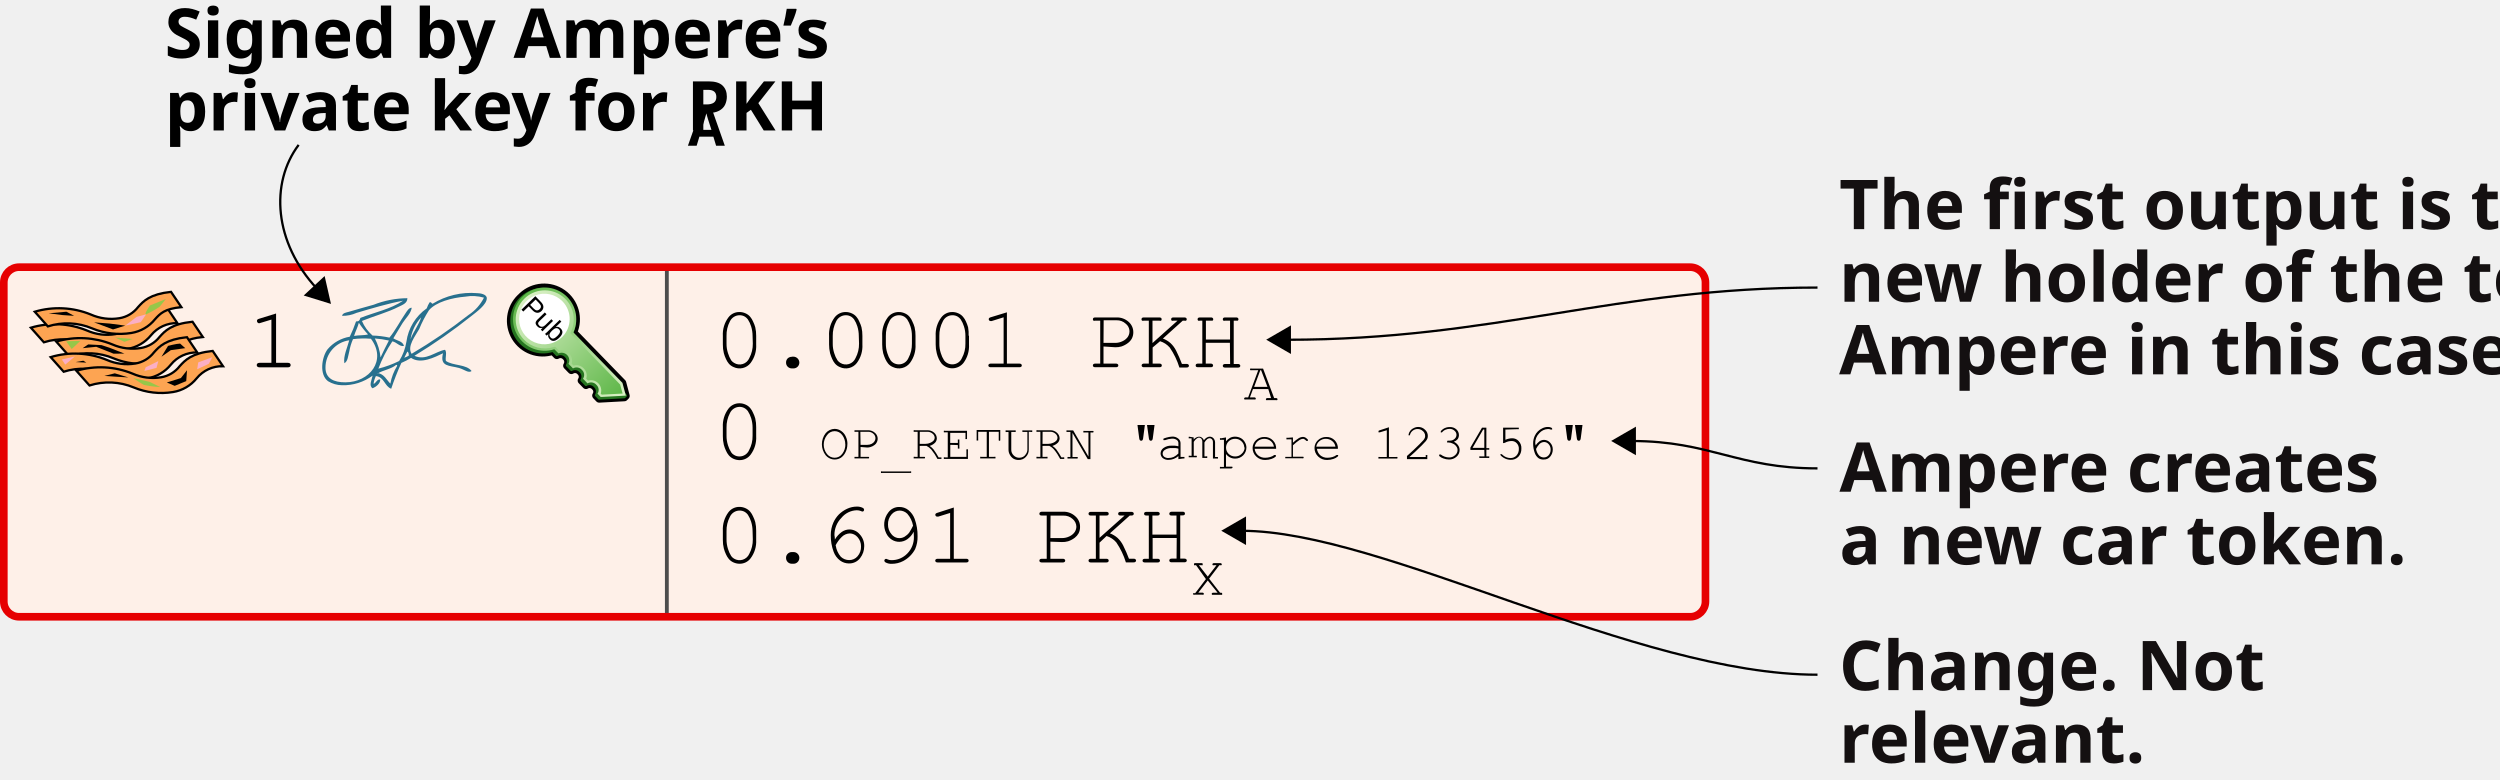
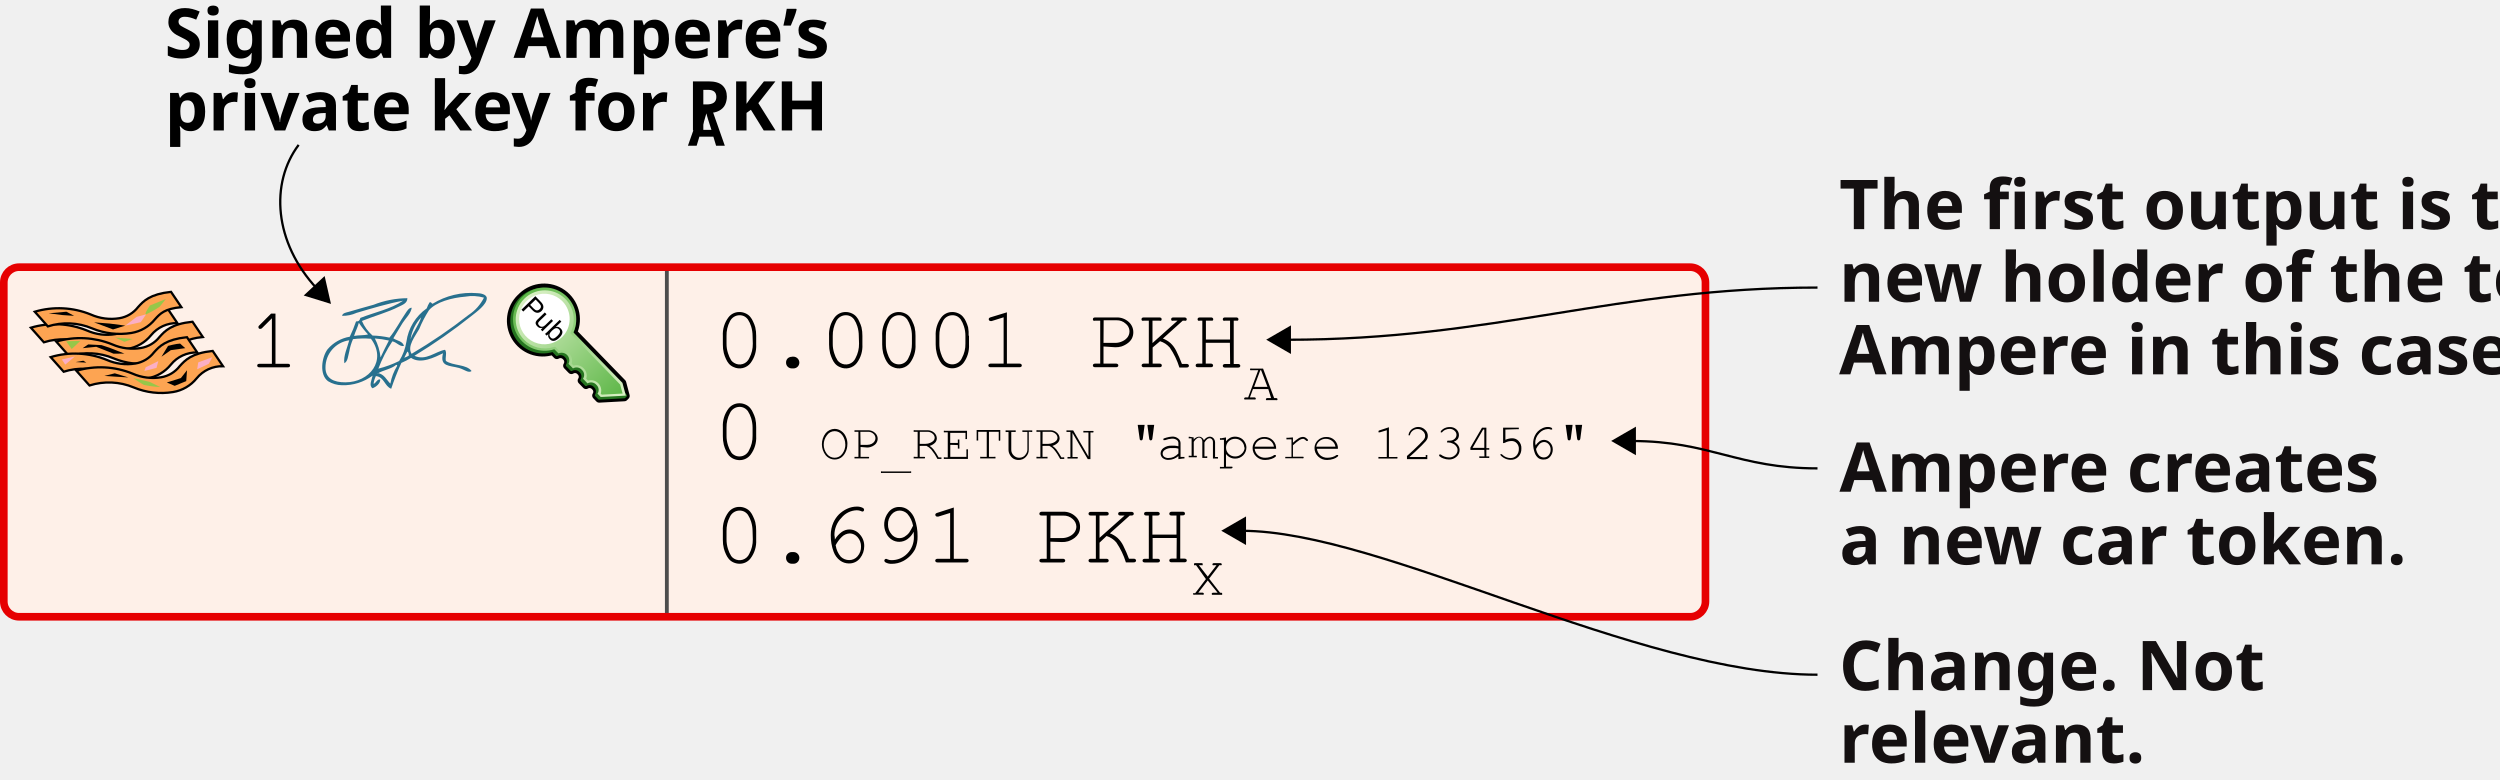
<svg xmlns="http://www.w3.org/2000/svg" width="327.14" height="101.94" viewBox="0 0 327.14 101.94">
  <defs>
    <style>
      .cls-1 {
        fill: #fef0e8;
      }

      .cls-2 {
        font-size: 11.5px;
      }

      .cls-19, .cls-2 {
-         font-family: Nimbus Mono PS;
+         font-family: FreeMono;font-phase: bold;
      }

      .cls-3 {
        fill: #fda452;
      }

      .cls-15, .cls-3, .cls-7 {
        stroke: #000;
      }

      .cls-15, .cls-3, .cls-8 {
        stroke-width: 0.3px;
      }

      .cls-4 {
        fill: #fbafc5;
      }

      .cls-4, .cls-5, .cls-6 {
        fill-rule: evenodd;
      }

      .cls-5 {
        fill: #96c749;
      }

      .cls-6 {
        fill: #28708e;
      }

      .cls-13, .cls-14, .cls-15, .cls-7 {
        fill: none;
      }

      .cls-14, .cls-7, .cls-8 {
        stroke-linejoin: round;
      }

      .cls-8 {
        fill: #267520;
        stroke: #267520;
      }

      .cls-9 {
        fill: url(#linear-gradient);
      }

      .cls-10 {
        fill: url(#linear-gradient-2);
      }

      .cls-11 {
        fill: #fff;
      }

      .cls-12 {
        font-size: 3.67px;
        font-family: ArialMT, Arial;
      }

      .cls-13 {
        stroke: #4d4d4d;
        stroke-width: 0.5px;
      }

      .cls-14 {
        stroke: #e60001;
      }

      .cls-15 {
        stroke-miterlimit: 10;
      }

      .cls-16, .cls-18 {
        font-size: 9px;
        font-family: Humanist521BT-BoldCondensed, Humanst521 Cn BT;
        font-weight: 700;
      }

      .cls-17, .cls-19 {
        font-size: 7px;
      }

      .cls-18 {
        fill: #141011;
      }
    </style>
    <linearGradient id="linear-gradient" x1="-82.6" y1="324.43" x2="-63.8" y2="324.43" gradientTransform="translate(499.31 -6.95) rotate(45.85)" gradientUnits="userSpaceOnUse">
      <stop offset="0" stop-color="#5fb749" />
      <stop offset="1" stop-color="#dbf1c6" />
    </linearGradient>
    <linearGradient id="linear-gradient-2" x1="-82.27" y1="324.43" x2="-64.32" y2="324.43" gradientTransform="translate(499.31 -6.95) rotate(45.85)" gradientUnits="userSpaceOnUse">
      <stop offset="0" stop-color="#dbf1c6" />
      <stop offset="1" stop-color="#5fb749" />
    </linearGradient>
  </defs>
  <g id="Layer_2" data-name="Layer 2">
    <rect class="cls-1" x="0.5" y="34.96" width="222.67" height="45.75" rx="2" />
    <text class="cls-2" transform="translate(32.36 48.07)">1</text>
    <g>
      <path class="cls-3" d="M146.41,165.83l-1.7-1.91a11.09,11.09,0,0,1,7.34.37,6.47,6.47,0,0,0,3.73.47,3.86,3.86,0,0,0,2.43-1.44c.73-.8,1.55-1.71,4.32-2l1.35,2a4.32,4.32,0,0,0-3.44,1.58,5.08,5.08,0,0,1-3.09,1.8,9.47,9.47,0,0,1-5.15-.6A8.41,8.41,0,0,0,146.41,165.83Z" transform="translate(-140.67 -121.04)" />
      <path class="cls-3" d="M149.73,167.65l-1.7-1.91a11.09,11.09,0,0,1,7.34.37,6.6,6.6,0,0,0,3.74.47,3.94,3.94,0,0,0,2.43-1.44c.72-.8,1.54-1.71,4.32-2l1.35,2c-2.2.22-2.78.85-3.45,1.59a5,5,0,0,1-3.08,1.8,9.46,9.46,0,0,1-5.15-.6A8.44,8.44,0,0,0,149.73,167.65Z" transform="translate(-140.67 -121.04)" />
      <path class="cls-3" d="M149,169.68l-1.7-1.91a11,11,0,0,1,7.35.37,6.64,6.64,0,0,0,3.73.47,3.87,3.87,0,0,0,2.43-1.45c.72-.8,1.55-1.7,4.32-2l1.35,2a4.31,4.31,0,0,0-3.45,1.59,5,5,0,0,1-3.08,1.8,9.55,9.55,0,0,1-5.15-.6A8.38,8.38,0,0,0,149,169.68Z" transform="translate(-140.67 -121.04)" />
      <path class="cls-3" d="M152.38,171.48l-1.71-1.92a11.08,11.08,0,0,1,7.34.37,6.6,6.6,0,0,0,3.74.48,3.87,3.87,0,0,0,2.43-1.45c.73-.8,1.55-1.7,4.32-2l1.35,2a4.31,4.31,0,0,0-3.45,1.59,5,5,0,0,1-3.08,1.79,9.39,9.39,0,0,1-5.15-.6A8.42,8.42,0,0,0,152.38,171.48Z" transform="translate(-140.67 -121.04)" />
      <path class="cls-3" d="M146.93,163.75l-1.71-1.92a11.08,11.08,0,0,1,7.34.37,6.6,6.6,0,0,0,3.74.48,3.87,3.87,0,0,0,2.43-1.45c.72-.8,1.55-1.7,4.32-2l1.35,2c-2.2.21-2.78.85-3.45,1.59a5,5,0,0,1-3.08,1.79,9.46,9.46,0,0,1-5.15-.6A8.36,8.36,0,0,0,146.93,163.75Z" transform="translate(-140.67 -121.04)" />
      <polygon points="6.37 41 8.69 40.79 9.7 41.33 8.19 41.23 6.37 41" />
      <polygon points="12.31 42.18 14.79 43.11 16.39 42.61 14.36 42.34 12.31 42.18" />
      <polygon points="13.28 45.16 11.54 45.07 10.82 45.56 12.59 45.38 14.86 46.28 16.28 46.27 14.32 45.5 13.28 45.16" />
      <path d="M164.24,166c-.45,0-1.58.3-1.58.3l-.86,1.42,1.22-.86,1.89-.26Z" transform="translate(-140.67 -121.04)" />
      <polygon points="24.47 48.45 23.67 49.47 21.83 50.05 22.86 50.49 24.37 49.87 24.47 48.45" />
      <polygon points="16.8 49.39 15.02 48.85 13.66 49.19 15.29 49.3 16.8 49.39" />
      <polygon points="10.9 47.2 9.89 47.38 11.3 47.45 10.9 47.2" />
      <polygon class="cls-4" points="19.12 41.13 17.87 41.47 16.39 42.61 18.42 42.16 19.12 41.13" />
      <polygon class="cls-4" points="20.72 47.25 19.07 48.06 18.89 48.54 20.48 48.14 20.72 47.25" />
      <polygon class="cls-4" points="27.78 46.74 25.94 47.42 25.8 48.32 27.33 47.6 27.78 46.74" />
      <polygon class="cls-4" points="9.79 46.65 8.54 47.71 8.09 47.04 9.79 46.65" />
      <polygon class="cls-5" points="17.33 44.36 15.06 44.17 16.29 44.73 17.33 44.36" />
      <path class="cls-5" d="M160.22,171l-2.11-.48s1.09.75,1.39.89a14.25,14.25,0,0,0,2.15.28Z" transform="translate(-140.67 -121.04)" />
      <polygon class="cls-5" points="10.53 44.6 8.66 44.66 9.38 45.67 10.53 44.6" />
      <path class="cls-5" d="M162.38,160.16l-2.09.85s-.84,1.22-.5,1.16a12.56,12.56,0,0,0,1.78-1Z" transform="translate(-140.67 -121.04)" />
    </g>
    <path class="cls-6" d="M194.9,167.6c1.5.69,2.73-.56,4-.79.3.34,0,1.05.12,1.46.91.65,2.68.41,3.36,1.32-.4.32-.94-.2-1.65-.4-1.22-.34-2.55-.13-2.09-1.92-1.09.51-2.91,1.47-4.18.6a8.92,8.92,0,0,1-1.27.66,35.47,35.47,0,0,0-1.33,3.38c-.87-.32-.9-1.53-2-1.66a3.2,3.2,0,0,0-.31,1c.24.07.51-.73.88-.53,0,.51-.54.94-1,1.13-.53-.33-.12-1.08,0-1.66a6.41,6.41,0,0,1-4,1.26,3.57,3.57,0,0,1-1.84-.53c-1.15-.86-.84-3.11-.06-4.17a4.86,4.86,0,0,1,2.91-1.65,16.91,16.91,0,0,0,.82-2c.36,0,.46-.09.57-.46,1.88-.74,4-1.16,5.58-2.25-1.95.36-4.08,1-6.08,1.59a4.38,4.38,0,0,1-1.9.39c.07-.39.59-.44.89-.53,1-.3,2.12-.61,3.23-.92a12.32,12.32,0,0,1,4.43-.86c0,.69-.69.89-1.14,1.12-1.38.72-3.27,1.23-4.81,1.86a5.27,5.27,0,0,0,1.39,1.91,11.42,11.42,0,0,1,2.21.27c.76-.91,1.38-2.14,2.1-3.18.19-.28.45-.75.82-.73-.12.77-.77,1.33-1.2,2s-.81,1.38-1.21,2c.47.33,1.23.35,1.39,1-.57.12-.95-.5-1.52-.6a17.89,17.89,0,0,0-1.83,3.57,13.73,13.73,0,0,0,2.72-1,6.6,6.6,0,0,0,.95-2.52,6.39,6.39,0,0,1,2.66-4.37,3.62,3.62,0,0,1,.38-.79c.25-.06.23.16.38.19a9.62,9.62,0,0,1,5.83-1.39c.39,0,1.28.14,1.27.67,0,.83-1.36,1.8-2,2.31A72.24,72.24,0,0,1,194.9,167.6Zm6.65-7.74c-1.74.14-3.84.7-4.75,1.78a15.18,15.18,0,0,0-1.27,2.45c-.48.88-1.63,2.26-1,3.25a69.61,69.61,0,0,0,7.47-5.1,5.8,5.8,0,0,0,2-2.25A5.44,5.44,0,0,0,201.55,159.86Zm-7.16,5.56c.38-1,1.13-1.95,1.39-2.85A5.47,5.47,0,0,0,194.39,165.42ZM187,165c.56-.12,1.3-.05,1.83-.2a10.57,10.57,0,0,1-1.2-1.52C187.45,163.93,187.17,164.43,187,165Zm-.13.4a7.13,7.13,0,0,0-.5,1.65c-.15.54-.18,1.29-.64,1.52-.16-.9.41-2.1.64-3a3.6,3.6,0,0,0-3.11,3.58c0,1.42,1.11,1.93,2.6,1.92,3.16,0,5.47-2.86,3.35-5.7A11.13,11.13,0,0,0,186.85,165.42Zm3.61,2.38c.34-.75.71-1.46,1.08-2.18a12.71,12.71,0,0,0-1.84-.27A6.54,6.54,0,0,1,190.46,167.8Zm3.1.07a2.58,2.58,0,0,0,.58-.27c0-.19,0-.46-.19-.53C193.84,167.36,193.68,167.59,193.56,167.87Zm-3.48,2c.85.15,1.14.88,1.65,1.39a6.61,6.61,0,0,1,.89-2.32c0-.08,0-.15-.13-.13C191.82,169.36,190.79,169.47,190.08,169.92Z" transform="translate(-140.67 -121.04)" />
    <g>
      <path class="cls-7" d="M222.12,171.14l-6.42-6.61a4.19,4.19,0,0,0-6.7-4.75l-.1.1a.52.52,0,0,1-.11.1,4.19,4.19,0,0,0,4.22,7l.53.55a.93.93,0,0,1,1.17.19.92.92,0,0,1,.15,1.17l.58.6a.92.92,0,0,1,1.17.19.9.9,0,0,1,.15,1.16l.59.61a.91.91,0,0,1,1.16.19.9.9,0,0,1,.15,1.16l.41.43,3.3-.18.2-.2Z" transform="translate(-140.67 -121.04)" />
      <path class="cls-8" d="M222.57,172.81l-7.07-8.08a4.14,4.14,0,1,0-2.49,2.21l.53.55a.93.93,0,0,1,1.17.19.92.92,0,0,1,.15,1.17l.58.6a.92.92,0,0,1,1.17.19.9.9,0,0,1,.15,1.16l.59.61a.91.91,0,0,1,1.16.19.9.9,0,0,1,.15,1.16l.41.43,3.3-.18Z" transform="translate(-140.67 -121.04)" />
      <path class="cls-9" d="M222.12,171.14l-6.42-6.61a4.14,4.14,0,1,0-2.49,2.21l.54.55a1,1,0,0,1,1.31,1.36l.59.6a.91.91,0,0,1,1.16.19.89.89,0,0,1,.15,1.16l.59.61a.91.91,0,0,1,1.16.19.89.89,0,0,1,.15,1.16l.42.43,3.29-.18Z" transform="translate(-140.67 -121.04)" />
      <path class="cls-10" d="M209.18,165.43a3.8,3.8,0,1,1,6.22-1l-.1.21,6.52,6.72.32,1.18-2.73.14-.13-.13a1.35,1.35,0,0,0-1.66-1.71l-.24-.25a1.3,1.3,0,0,0-.33-1.34,1.28,1.28,0,0,0-1.33-.37l-.25-.25a1.36,1.36,0,0,0-1.65-1.71l-.51-.52-.2.06A3.82,3.82,0,0,1,209.18,165.43Z" transform="translate(-140.67 -121.04)" />
      <path class="cls-11" d="M214.22,165.15a3.31,3.31,0,1,1,.06-4.67A3.31,3.31,0,0,1,214.22,165.15Z" transform="translate(-140.67 -121.04)" />
      <text class="cls-12" transform="translate(68.03 40.31) rotate(45.85)">Pub</text>
    </g>
    <line class="cls-13" x1="87.26" y1="35.1" x2="87.26" y2="80.69" />
    <rect class="cls-14" x="0.5" y="34.96" width="222.67" height="45.75" rx="2" />
    <g>
      <path class="cls-15" d="M182.16,158.83C176.5,152.75,176,145,179.75,140" transform="translate(-140.67 -121.04)" />
      <polygon points="42.48 36.12 43.31 39.77 39.74 38.67 42.48 36.12" />
    </g>
    <g>
      <path class="cls-15" d="M309.05,165.5c27.25,0,42.95-6.83,69.45-6.83" transform="translate(-140.67 -121.04)" />
      <polygon points="168.93 46.32 165.69 44.45 168.93 42.58 168.93 46.32" />
    </g>
    <g>
      <path class="cls-15" d="M354.19,178.75c10.29,0,13.81,3.58,24.31,3.58" transform="translate(-140.67 -121.04)" />
      <polygon points="214.07 59.57 210.83 57.7 214.07 55.83 214.07 59.57" />
    </g>
    <g>
      <path class="cls-15" d="M303.17,190.5c18.52,0,51.53,18.83,75.33,18.83" transform="translate(-140.67 -121.04)" />
      <polygon points="163.05 71.32 159.81 69.45 163.05 67.58 163.05 71.32" />
    </g>
    <text class="cls-16" transform="translate(21.55 7.57)">Signed by Ampere’s<tspan x="0" y="9.5">private key for PKH</tspan>
      <tspan class="cls-17" x="68.47" y="11.5">A</tspan>
    </text>
    <text class="cls-18" transform="translate(240.66 29.98)">The first output is the<tspan x="0" y="9.5">new holder of the token,</tspan>
      <tspan x="0" y="19">Ampere in this case.</tspan>
    </text>
    <text class="cls-18" transform="translate(240.7 64.35)">Ampere creates<tspan x="0" y="9.5">a new car token.</tspan>
    </text>
    <text class="cls-18" transform="translate(240.66 90.31)">Change. Not<tspan x="0" y="9.5">relevant.</tspan>
    </text>
    <path d="M301.61,165.9h-3.16v2.72h.64a.3.3,0,0,1,.24.07.22.22,0,0,1,0,.34c0,.05-.12.06-.24.06h-1.65a.37.37,0,0,1-.25-.06.27.27,0,0,1,0-.34.37.37,0,0,1,.25-.07H298V163h-.3a.44.44,0,0,1-.25,0,.27.27,0,0,1,0-.36.44.44,0,0,1,.25-.06h1.41a.35.35,0,0,1,.24.06.24.24,0,0,1,0,.36s-.12,0-.24,0h-.64v2.47h3.16V163H301a.43.43,0,0,1-.25,0,.27.27,0,0,1,0-.36.42.42,0,0,1,.25-.06h1.41a.35.35,0,0,1,.24.06.24.24,0,0,1,0,.36s-.12,0-.24,0h-.3v5.67h.54a.31.31,0,0,1,.24.07.22.22,0,0,1,0,.34c-.05.05-.12.06-.24.06H301a.36.36,0,0,1-.25-.06.24.24,0,0,1,0-.34.36.36,0,0,1,.25-.07h.64Zm-10.11.61v2.11h.88a.34.34,0,0,1,.25.07.24.24,0,0,1,0,.34.34.34,0,0,1-.25.06h-2a.34.34,0,0,1-.25-.06.24.24,0,0,1,0-.34.34.34,0,0,1,.25-.07H291V163h-.64a.41.41,0,0,1-.25,0,.27.27,0,0,1,0-.36.4.4,0,0,1,.25-.06h2a.4.4,0,0,1,.25.06.27.27,0,0,1,0,.36.41.41,0,0,1-.25,0h-.88v2.93l3.28-2.93h-.51a.42.42,0,0,1-.26,0,.27.27,0,0,1,0-.36.41.41,0,0,1,.26-.06h1.39a.38.38,0,0,1,.24.06.24.24,0,0,1,0,.36.39.39,0,0,1-.24,0h-.2l-2.6,2.34a3.27,3.27,0,0,1,1,.6,3.52,3.52,0,0,1,.74,1,17.45,17.45,0,0,1,.75,1.72h.59a.34.34,0,0,1,.25.07.22.22,0,0,1,0,.34.34.34,0,0,1-.25.06H295a9.54,9.54,0,0,0-1.26-2.61,2.74,2.74,0,0,0-1.27-.83Zm-6.43-.6h1.51a2.17,2.17,0,0,0,1-.23,1.71,1.71,0,0,0,.68-.57,1.28,1.28,0,0,0-.28-1.71,1.68,1.68,0,0,0-1.21-.45h-1.68Zm0,.47v2.24h1.63a.32.32,0,0,1,.23.07.22.22,0,0,1,0,.34.32.32,0,0,1-.23.06H284a.37.37,0,0,1-.25-.06.24.24,0,0,1,0-.34.37.37,0,0,1,.25-.07h.64V163H284a.44.44,0,0,1-.25,0,.27.27,0,0,1,0-.36.44.44,0,0,1,.25-.06h2.76a2.25,2.25,0,0,1,1.6.58,1.78,1.78,0,0,1,.61,1.35,1.75,1.75,0,0,1-.19.83,1.84,1.84,0,0,1-.49.57,3,3,0,0,1-.88.47,2.63,2.63,0,0,1-.81.1Zm-12.64-4.47v6.71h1.63a.33.33,0,0,1,.24.07.22.22,0,0,1,0,.34.33.33,0,0,1-.24.06h-3.73a.34.34,0,0,1-.25-.06.22.22,0,0,1,0-.34.34.34,0,0,1,.25-.07H272v-6.06l-1.56.49-.16,0a.23.23,0,0,1-.16-.07.28.28,0,0,1-.07-.17.2.2,0,0,1,.06-.15.36.36,0,0,1,.19-.1ZM267,165a3.94,3.94,0,0,0-.19-1.25,3.61,3.61,0,0,0-.43-.92,1.46,1.46,0,0,0-.36-.34,1.32,1.32,0,0,0-.73-.2,1.38,1.38,0,0,0-1.25.81,3.87,3.87,0,0,0-.45,1.9v1a3.86,3.86,0,0,0,.19,1.25,3.6,3.6,0,0,0,.43.94,1.28,1.28,0,0,0,.36.33,1.4,1.4,0,0,0,.73.2,1.36,1.36,0,0,0,1.24-.82,3.77,3.77,0,0,0,.46-1.9Zm.47-.06v1.17a3.69,3.69,0,0,1-.73,2.43,1.88,1.88,0,0,1-2.86.07,3,3,0,0,1-.36-.59,3.69,3.69,0,0,1-.27-.76,4.36,4.36,0,0,1-.14-1.15V165a3.69,3.69,0,0,1,.74-2.43,1.77,1.77,0,0,1,1.43-.7,1.86,1.86,0,0,1,.79.17,1.63,1.63,0,0,1,.63.47,2.33,2.33,0,0,1,.37.6,5.05,5.05,0,0,1,.28.75A4.75,4.75,0,0,1,267.42,165ZM260,165a3.94,3.94,0,0,0-.19-1.25,3.61,3.61,0,0,0-.43-.92,1.46,1.46,0,0,0-.36-.34,1.32,1.32,0,0,0-.73-.2,1.38,1.38,0,0,0-1.25.81,3.87,3.87,0,0,0-.45,1.9v1a3.86,3.86,0,0,0,.19,1.25,4,4,0,0,0,.43.94,1.28,1.28,0,0,0,.36.33,1.4,1.4,0,0,0,.73.2,1.36,1.36,0,0,0,1.24-.82,3.87,3.87,0,0,0,.46-1.9Zm.47-.06v1.17a3.69,3.69,0,0,1-.73,2.43,1.82,1.82,0,0,1-2.23.53,1.61,1.61,0,0,1-.63-.46,3,3,0,0,1-.36-.59,5.59,5.59,0,0,1-.28-.76,4.86,4.86,0,0,1-.13-1.15V165a3.75,3.75,0,0,1,.73-2.43,1.8,1.8,0,0,1,1.44-.7,1.86,1.86,0,0,1,.79.17,1.63,1.63,0,0,1,.63.47,2.09,2.09,0,0,1,.36.6,4.23,4.23,0,0,1,.29.75A4.75,4.75,0,0,1,260.47,165Zm-7.42.06a4.25,4.25,0,0,0-.19-1.25,3.61,3.61,0,0,0-.43-.92,1.46,1.46,0,0,0-.36-.34,1.32,1.32,0,0,0-.73-.2,1.41,1.41,0,0,0-1.26.81,4,4,0,0,0-.44,1.9v1a3.86,3.86,0,0,0,.19,1.25,3.6,3.6,0,0,0,.43.94,1.28,1.28,0,0,0,.36.33,1.37,1.37,0,0,0,2-.62,3.87,3.87,0,0,0,.46-1.9Zm.47-.06v1.17a3.69,3.69,0,0,1-.73,2.43,1.82,1.82,0,0,1-2.23.53,1.68,1.68,0,0,1-.63-.46,2.56,2.56,0,0,1-.36-.59,5.59,5.59,0,0,1-.28-.76,4.86,4.86,0,0,1-.13-1.15V165a3.69,3.69,0,0,1,.73-2.43,1.8,1.8,0,0,1,1.44-.7,1.86,1.86,0,0,1,.79.17,1.63,1.63,0,0,1,.63.47,2.09,2.09,0,0,1,.36.6,4.23,4.23,0,0,1,.29.75A4.75,4.75,0,0,1,253.52,165Zm-9.23,2.77h.21a.79.79,0,0,1,.77.77.76.76,0,0,1-.23.55.77.77,0,0,1-.54.22h-.21a.77.77,0,0,1-.54-.22.73.73,0,0,1-.22-.54.75.75,0,0,1,.22-.56A.79.79,0,0,1,244.29,167.73ZM239.15,165a4.25,4.25,0,0,0-.19-1.25,3.61,3.61,0,0,0-.43-.92,1.46,1.46,0,0,0-.36-.34,1.32,1.32,0,0,0-.73-.2,1.41,1.41,0,0,0-1.26.81,3.86,3.86,0,0,0-.44,1.9v1a3.86,3.86,0,0,0,.19,1.25,4,4,0,0,0,.42.94,1.2,1.2,0,0,0,.37.33,1.37,1.37,0,0,0,2-.62,3.87,3.87,0,0,0,.46-1.9Zm.47-.06v1.17a3.69,3.69,0,0,1-.73,2.43,1.82,1.82,0,0,1-2.23.53,1.61,1.61,0,0,1-.63-.46,2.56,2.56,0,0,1-.36-.59,4.51,4.51,0,0,1-.28-.76,4.39,4.39,0,0,1-.13-1.15V165a3.69,3.69,0,0,1,.73-2.43,1.77,1.77,0,0,1,1.44-.7,1.86,1.86,0,0,1,.79.17,1.63,1.63,0,0,1,.63.47,2.34,2.34,0,0,1,.36.6,4.23,4.23,0,0,1,.29.75A4.75,4.75,0,0,1,239.62,165Z" transform="translate(-140.67 -121.04)" />
    <path d="M239.15,177a4.25,4.25,0,0,0-.19-1.25,3.78,3.78,0,0,0-.43-.92,1.46,1.46,0,0,0-.36-.34,1.32,1.32,0,0,0-.73-.21,1.41,1.41,0,0,0-1.26.83,3.91,3.91,0,0,0-.44,1.89v1.05a4,4,0,0,0,.19,1.26,3.68,3.68,0,0,0,.43.93,1,1,0,0,0,.36.33,1.29,1.29,0,0,0,.73.2,1.36,1.36,0,0,0,1.24-.82,3.79,3.79,0,0,0,.46-1.9Zm.47-.06v1.17a3.69,3.69,0,0,1-.73,2.43,1.78,1.78,0,0,1-1.44.71,1.93,1.93,0,0,1-.79-.17,1.74,1.74,0,0,1-.63-.47,2.56,2.56,0,0,1-.36-.59,4.51,4.51,0,0,1-.28-.76,4.39,4.39,0,0,1-.13-1.15v-1.17a3.68,3.68,0,0,1,.73-2.42,1.78,1.78,0,0,1,1.44-.71,1.86,1.86,0,0,1,.79.17,1.63,1.63,0,0,1,.63.47,2.34,2.34,0,0,1,.36.6,4.23,4.23,0,0,1,.29.75A4.75,4.75,0,0,1,239.62,176.94Z" transform="translate(-140.67 -121.04)" />
    <path d="M341.67,179.79a1.68,1.68,0,0,0,.4.86.89.89,0,0,0,.62.25.83.83,0,0,0,.63-.29,1.08,1.08,0,0,0,.26-.74,1,1,0,0,0-.26-.71.78.78,0,0,0-.6-.28.91.91,0,0,0-.61.27A2.63,2.63,0,0,0,341.67,179.79Zm-.06-.46a2.31,2.31,0,0,1,.52-.55,1.09,1.09,0,0,1,.61-.18,1.1,1.1,0,0,1,.78.37,1.25,1.25,0,0,1,.34.9,1.44,1.44,0,0,1-.32.9,1,1,0,0,1-.85.4A1.12,1.12,0,0,1,342,181a1.47,1.47,0,0,1-.49-.67,3.56,3.56,0,0,1-.22-1.25,2.33,2.33,0,0,1,.21-1,2,2,0,0,1,1-1,1.59,1.59,0,0,1,.75-.17.88.88,0,0,1,.45.11.14.14,0,0,1,.08.14.16.16,0,0,1,0,.09.12.12,0,0,1-.1,0,.16.16,0,0,1-.09,0,.75.75,0,0,0-.35-.07,1.58,1.58,0,0,0-1.16.56,1.8,1.8,0,0,0-.52,1.3C341.59,179.07,341.6,179.18,341.61,179.33Zm-3.95-2.08v1.34a2,2,0,0,1,.45-.15,2.27,2.27,0,0,1,.43-.05,1.11,1.11,0,0,1,.85.36,1.3,1.3,0,0,1,.36,1,1.47,1.47,0,0,1-.39,1.06,1.33,1.33,0,0,1-1,.4,1.79,1.79,0,0,1-.75-.17,2,2,0,0,1-.46-.3c-.09-.07-.13-.13-.13-.18a.12.12,0,0,1,0-.1.14.14,0,0,1,.1,0,.22.22,0,0,1,.12.06,1.55,1.55,0,0,0,1.08.46,1.06,1.06,0,0,0,.79-.33,1.2,1.2,0,0,0,.31-.87,1,1,0,0,0-.28-.75.87.87,0,0,0-.68-.28,1.8,1.8,0,0,0-.85.22.61.61,0,0,1-.15.05s-.09,0-.1,0a.16.16,0,0,1,0-.12V177h1.91c.07,0,.12,0,.14,0a.12.12,0,0,1,0,.1.13.13,0,0,1,0,.1s-.07,0-.14,0Zm-2.76,2.4v-2.4h-.15l-1.39,2.4Zm0,.27h-1.82v-.31L334.6,177h.57v2.68h.23c.07,0,.12,0,.14,0a.1.1,0,0,1,0,.1.11.11,0,0,1,0,.1.22.22,0,0,1-.14,0h-.23v.88h.23c.07,0,.12,0,.14,0a.1.1,0,0,1,0,.1.11.11,0,0,1,0,.1.21.21,0,0,1-.14,0h-1a.27.27,0,0,1-.15,0,.18.18,0,0,1,0-.1.15.15,0,0,1,0-.1.21.21,0,0,1,.15,0h.52Zm-4-1.08a1.33,1.33,0,0,1,.57.47,1.08,1.08,0,0,1,.2.61,1.15,1.15,0,0,1-.4.88,1.41,1.41,0,0,1-1,.37,2.14,2.14,0,0,1-.73-.14,1.44,1.44,0,0,1-.54-.32.14.14,0,0,1,0-.11.11.11,0,0,1,0-.08.12.12,0,0,1,.09,0,.19.19,0,0,1,.12,0,1.8,1.8,0,0,0,1.08.38,1.09,1.09,0,0,0,.79-.3.87.87,0,0,0,.32-.67.78.78,0,0,0-.16-.47,1,1,0,0,0-.45-.37,1.26,1.26,0,0,0-.59-.15.32.32,0,0,1-.16,0,.17.17,0,0,1,0-.1.12.12,0,0,1,0-.09.15.15,0,0,1,.13-.05h.23a.85.85,0,0,0,.61-.23.69.69,0,0,0,.25-.53.7.7,0,0,0-.26-.54.88.88,0,0,0-.65-.24,1.32,1.32,0,0,0-.53.11,1,1,0,0,0-.38.26l-.08.09h-.06a.13.13,0,0,1-.1,0,.18.18,0,0,1,0-.09c0-.09.1-.2.29-.34a1.54,1.54,0,0,1,.9-.27,1.21,1.21,0,0,1,.86.31,1,1,0,0,1,.33.74,1,1,0,0,1-.16.53A1.22,1.22,0,0,1,330.93,178.84Zm-5.78,2h2.12v-.1a.28.28,0,0,1,0-.15.17.17,0,0,1,.1,0,.15.15,0,0,1,.1,0,.21.21,0,0,1,0,.15v.38h-2.66v-.41c.56-.5,1.11-1,1.64-1.54.24-.24.41-.41.5-.52a1.2,1.2,0,0,0,.19-.3.79.79,0,0,0-.24-.89.94.94,0,0,0-.69-.28,1,1,0,0,0-.64.21,1,1,0,0,0-.36.52s0,.08,0,.09a.12.12,0,0,1-.09,0,.13.13,0,0,1-.1,0,.12.12,0,0,1,0-.09.89.89,0,0,1,.17-.42,1.1,1.1,0,0,1,.48-.42,1.26,1.26,0,0,1,.61-.16,1.23,1.23,0,0,1,.89.36,1.06,1.06,0,0,1,.37.81,1,1,0,0,1-.06.35,1.31,1.31,0,0,1-.21.34c-.11.13-.28.31-.54.57-.64.64-1.17,1.13-1.58,1.48Zm-2.7-3.89v3.89h.95a.17.17,0,0,1,.13,0,.12.12,0,0,1,.05.1.14.14,0,0,1-.05.1.22.22,0,0,1-.13,0h-2.17a.27.27,0,0,1-.15,0,.13.13,0,0,1,0-.1.12.12,0,0,1,0-.1.21.21,0,0,1,.15,0h.94v-3.5l-.9.27a.2.2,0,0,1-.1,0,.1.1,0,0,1-.08,0,.1.1,0,0,1,0-.09.19.19,0,0,1,0-.1l.11-.06Zm-7,2.54a1.13,1.13,0,0,0-.43-.74,1.26,1.26,0,0,0-.82-.29,1.23,1.23,0,0,0-.83.29,1.15,1.15,0,0,0-.43.74Zm.28.28H313a1.35,1.35,0,0,0,.44.85,1.39,1.39,0,0,0,.94.32,2.47,2.47,0,0,0,.64-.09,1.66,1.66,0,0,0,.55-.27.25.25,0,0,1,.11,0,.12.12,0,0,1,.09,0,.13.13,0,0,1,0,.1.14.14,0,0,1-.05.1,1.56,1.56,0,0,1-.56.31,2.57,2.57,0,0,1-.82.14,1.63,1.63,0,0,1-1.19-.46,1.53,1.53,0,0,1-.47-1.12,1.41,1.41,0,0,1,.44-1,1.57,1.57,0,0,1,1.11-.43,1.48,1.48,0,0,1,1.1.44A1.55,1.55,0,0,1,315.75,179.73Zm-5.84-1.49v.69a5,5,0,0,1,.8-.62,1.15,1.15,0,0,1,.5-.14.7.7,0,0,1,.45.17c.14.11.22.19.22.25a.18.18,0,0,1-.05.11.17.17,0,0,1-.1,0h-.05l-.09-.08a.57.57,0,0,0-.2-.15.28.28,0,0,0-.17-.05,1,1,0,0,0-.43.14,6.58,6.58,0,0,0-.88.71v1.5h1.22c.07,0,.11,0,.13,0a.1.1,0,0,1,.05.1.11.11,0,0,1-.05.1.18.18,0,0,1-.13,0H309a.26.26,0,0,1-.14,0,.13.13,0,0,1,0-.1.1.1,0,0,1,0-.09s.07,0,.14,0h.67v-2.29h-.51a.28.28,0,0,1-.15,0,.17.17,0,0,1,0-.11.1.1,0,0,1,0-.09.17.17,0,0,1,.15,0Zm-2.49,1.21a1.16,1.16,0,0,0-.42-.74,1.32,1.32,0,0,0-.84-.29,1.27,1.27,0,0,0-.83.29,1.24,1.24,0,0,0-.43.74Zm.28.28h-2.8a1.31,1.31,0,0,0,.44.85,1.39,1.39,0,0,0,.94.32,2.34,2.34,0,0,0,.63-.09,1.62,1.62,0,0,0,.56-.27.21.21,0,0,1,.11,0,.12.12,0,0,1,.09,0,.18.18,0,0,1,0,.1.14.14,0,0,1,0,.1,1.66,1.66,0,0,1-.56.31,2.57,2.57,0,0,1-.82.14,1.63,1.63,0,0,1-1.19-.46,1.49,1.49,0,0,1-.47-1.12,1.41,1.41,0,0,1,.44-1,1.55,1.55,0,0,1,1.1-.43,1.49,1.49,0,0,1,1.54,1.59Zm-4.16-.16a1.1,1.1,0,0,0-.35-.81,1.14,1.14,0,0,0-.84-.34,1.18,1.18,0,0,0-.86.34,1.15,1.15,0,0,0,0,1.63,1.18,1.18,0,0,0,.86.34,1.14,1.14,0,0,0,.84-.34A1.12,1.12,0,0,0,303.54,179.57Zm-2.39-1.33v.5a2.07,2.07,0,0,1,.52-.44,1.37,1.37,0,0,1,.68-.16,1.6,1.6,0,0,1,.74.19,1.31,1.31,0,0,1,.53.54,1.35,1.35,0,0,1,.2.7,1.45,1.45,0,0,1-1.47,1.44,1.45,1.45,0,0,1-1.2-.6v1.66h.68c.06,0,.11,0,.13,0a.11.11,0,0,1,0,.18s-.07.05-.13.05h-1.32a.28.28,0,0,1-.15,0,.14.14,0,0,1,0-.11.1.1,0,0,1,0-.09.21.21,0,0,1,.15,0h.37v-3.55h-.37a.28.28,0,0,1-.15,0,.17.17,0,0,1,0-.11.1.1,0,0,1,0-.09.17.17,0,0,1,.15,0Zm-4.23,0v.28a1,1,0,0,1,.7-.38.61.61,0,0,1,.37.12.79.79,0,0,1,.27.34,1.29,1.29,0,0,1,.37-.34.73.73,0,0,1,.38-.12.66.66,0,0,1,.48.19.82.82,0,0,1,.23.55v1.92h.22c.08,0,.12,0,.15,0a.12.12,0,0,1,0,.1.13.13,0,0,1,0,.1.25.25,0,0,1-.15,0h-.5v-2.17a.48.48,0,0,0-.13-.35.4.4,0,0,0-.29-.14.62.62,0,0,0-.32.11,1.69,1.69,0,0,0-.37.45v1.82h.22a.18.18,0,0,1,.14,0,.12.12,0,0,1,0,.1.13.13,0,0,1,0,.1.23.23,0,0,1-.14,0H298v-2.16a.52.52,0,0,0-.13-.36.4.4,0,0,0-.29-.14.46.46,0,0,0-.28.1,1.37,1.37,0,0,0-.42.46v1.82h.22a.18.18,0,0,1,.14,0,.12.12,0,0,1,.05.1.14.14,0,0,1-.05.1.23.23,0,0,1-.14,0h-.74a.26.26,0,0,1-.14,0,.18.18,0,0,1,0-.1.15.15,0,0,1,0-.1.2.2,0,0,1,.14,0h.24v-2.28h-.24a.26.26,0,0,1-.14,0,.25.25,0,0,1,0-.11.13.13,0,0,1,0-.09.16.16,0,0,1,.14,0Zm-2,1.47a1.75,1.75,0,0,0-.41-.08,3.19,3.19,0,0,0-.45,0,1.54,1.54,0,0,0-.94.26.56.56,0,0,0-.26.47.53.53,0,0,0,.2.41.86.86,0,0,0,.57.16,1.59,1.59,0,0,0,.66-.13,2.23,2.23,0,0,0,.63-.46Zm0,1.37v-.4a2,2,0,0,1-1.27.5,1.16,1.16,0,0,1-.78-.24.81.81,0,0,1-.28-.61.88.88,0,0,1,.37-.7,1.66,1.66,0,0,1,1.07-.31l.41,0a3,3,0,0,1,.48.08V179a.49.49,0,0,0-.21-.39,1,1,0,0,0-.63-.17,3,3,0,0,0-.89.19l-.13,0a.15.15,0,0,1-.1,0,.12.12,0,0,1,0-.09.1.1,0,0,1,0-.09s.15-.09.37-.14a3.32,3.32,0,0,1,.77-.14,1.15,1.15,0,0,1,.8.26.76.76,0,0,1,.3.58v1.82h.37c.07,0,.12,0,.14,0a.12.12,0,0,1,0,.1.14.14,0,0,1,0,.1.21.21,0,0,1-.14,0Zm-11.51,0h-.35l-2-3.43v3.15h.5c.08,0,.12,0,.15,0a.12.12,0,0,1,.05.1.14.14,0,0,1-.05.1.25.25,0,0,1-.15,0h-1a.27.27,0,0,1-.15,0,.18.18,0,0,1,0-.1.15.15,0,0,1,0-.1.21.21,0,0,1,.15,0h.23v-3.28h-.37a.26.26,0,0,1-.14,0,.14.14,0,0,1,0-.11.1.1,0,0,1,0-.09.2.2,0,0,1,.14,0h.73l2,3.43v-3.16h-.51a.28.28,0,0,1-.15,0,.14.14,0,0,1,0-.11.1.1,0,0,1,0-.09.21.21,0,0,1,.15,0h1c.06,0,.11,0,.13,0a.11.11,0,0,1,.05.09.14.14,0,0,1-.05.11.21.21,0,0,1-.13,0h-.23Zm-6.27-2h.75a1.51,1.51,0,0,0,.65-.14,1.16,1.16,0,0,0,.43-.3.59.59,0,0,0,.13-.36.72.72,0,0,0-.27-.53,1,1,0,0,0-.68-.25h-1Zm0,.27v1.43h.51a.18.18,0,0,1,.14,0,.12.12,0,0,1,0,.1.13.13,0,0,1,0,.1.23.23,0,0,1-.14,0h-1.15a.27.27,0,0,1-.15,0,.13.13,0,0,1,0-.1.12.12,0,0,1,0-.1.21.21,0,0,1,.15,0h.36v-3.28h-.36a.28.28,0,0,1-.15,0,.14.14,0,0,1,0-.11.1.1,0,0,1,0-.09.21.21,0,0,1,.15,0h1.66a1.24,1.24,0,0,1,.86.32,1,1,0,0,1,.36.74.92.92,0,0,1-.22.56,1.72,1.72,0,0,1-.73.43,2.22,2.22,0,0,1,.51.45,9.7,9.7,0,0,1,.67,1.05h.21a.17.17,0,0,1,.13,0,.12.12,0,0,1,.05.1.14.14,0,0,1-.05.1.22.22,0,0,1-.13,0h-.37a6.82,6.82,0,0,0-.8-1.22,2,2,0,0,0-.63-.49Zm-1.8-1.85v2.3a1.31,1.31,0,0,1-.39,1,1.24,1.24,0,0,1-.93.39,1.38,1.38,0,0,1-.65-.15,1.33,1.33,0,0,1-.48-.49,1.31,1.31,0,0,1-.2-.72v-2.3h-.23a.28.28,0,0,1-.15,0,.18.18,0,0,1,0-.11.17.17,0,0,1,0-.1.28.28,0,0,1,.15,0h1a.18.18,0,0,1,.14,0,.11.11,0,0,1,.05.09.14.14,0,0,1-.05.11.24.24,0,0,1-.14,0H273v2.3a1,1,0,0,0,.31.77,1,1,0,0,0,.74.31,1.06,1.06,0,0,0,.5-.12,1,1,0,0,0,.38-.38,1,1,0,0,0,.18-.58v-2.3h-.51a.26.26,0,0,1-.14,0,.14.14,0,0,1,0-.11.1.1,0,0,1,0-.09.2.2,0,0,1,.14,0h1c.07,0,.12,0,.14,0a.09.09,0,0,1,0,.09.12.12,0,0,1,0,.11.22.22,0,0,1-.14,0Zm-5.21,0v3.28h.7a.21.21,0,0,1,.15,0,.12.12,0,0,1,0,.1.13.13,0,0,1,0,.1.27.27,0,0,1-.15,0h-1.7a.23.23,0,0,1-.14,0,.13.13,0,0,1,0-.1.12.12,0,0,1,0-.1.18.18,0,0,1,.14,0h.71v-3.28h-1.12v1a.2.2,0,0,1,0,.14.11.11,0,0,1-.1,0,.13.13,0,0,1-.1,0,.2.2,0,0,1,0-.14v-1.23h3.09v1.23a.26.26,0,0,1,0,.14.15.15,0,0,1-.2,0,.26.26,0,0,1,0-.14v-1Zm-5.06,1.71v1.57h2.11V180a.17.17,0,0,1,0-.13.1.1,0,0,1,.1-.05.11.11,0,0,1,.1.05.22.22,0,0,1,0,.13v1.09h-3a.27.27,0,0,1-.15,0,.13.13,0,0,1,0-.1.12.12,0,0,1,0-.1.21.21,0,0,1,.15,0h.36v-3.28h-.36a.28.28,0,0,1-.15,0,.14.14,0,0,1,0-.11.1.1,0,0,1,0-.09.21.21,0,0,1,.15,0h2.88v.94a.26.26,0,0,1,0,.14.13.13,0,0,1-.1,0,.12.12,0,0,1-.1,0,.2.2,0,0,1,0-.14v-.67h-2V179h1v-.31a.19.19,0,0,1,0-.13.11.11,0,0,1,.1,0,.1.1,0,0,1,.1,0s0,.06,0,.13v.89a.25.25,0,0,1,0,.16.15.15,0,0,1-.1,0,.18.18,0,0,1-.1,0,.35.35,0,0,1,0-.16v-.3Zm-4-.13h.76a1.47,1.47,0,0,0,.64-.14,1.16,1.16,0,0,0,.43-.3.59.59,0,0,0,.13-.36.72.72,0,0,0-.27-.53,1,1,0,0,0-.68-.25h-1Zm0,.27v1.43h.52c.06,0,.11,0,.13,0a.12.12,0,0,1,.05.1.14.14,0,0,1-.05.1.2.2,0,0,1-.13,0h-1.16a.3.3,0,0,1-.15,0,.18.18,0,0,1,0-.1.15.15,0,0,1,0-.1.22.22,0,0,1,.15,0h.37v-3.28h-.37a.31.31,0,0,1-.15,0,.18.18,0,0,1,0-.11.13.13,0,0,1,0-.09.22.22,0,0,1,.15,0h1.66a1.28,1.28,0,0,1,.87.32,1,1,0,0,1,.35.74.87.87,0,0,1-.22.56,1.67,1.67,0,0,1-.72.43,2.4,2.4,0,0,1,.5.45,8.33,8.33,0,0,1,.67,1.05h.21c.06,0,.11,0,.13,0a.1.1,0,0,1,.05.1.11.11,0,0,1-.05.1.2.2,0,0,1-.13,0h-.36a7.43,7.43,0,0,0-.8-1.22,2.14,2.14,0,0,0-.64-.49Zm-1.3,3.54H256.1a.28.28,0,0,1-.15,0,.18.18,0,0,1,0-.11.13.13,0,0,1,0-.09.21.21,0,0,1,.15,0h3.65a.21.21,0,0,1,.15,0,.12.12,0,0,1,0,.09.18.18,0,0,1,0,.11A.28.28,0,0,1,259.75,182.91Zm-6.44-3.68h.88a1.25,1.25,0,0,0,.57-.13.91.91,0,0,0,.38-.34.75.75,0,0,0,.12-.4.79.79,0,0,0-.27-.58,1,1,0,0,0-.71-.26h-1Zm0,.28v1.29h.94c.07,0,.11,0,.13,0a.1.1,0,0,1,.05.1.11.11,0,0,1-.05.1.18.18,0,0,1-.13,0h-1.59a.21.21,0,0,1-.14,0,.13.13,0,0,1,0-.1.12.12,0,0,1,0-.1s.07,0,.14,0H253v-3.28h-.37a.22.22,0,0,1-.14,0,.14.14,0,0,1,0-.11.1.1,0,0,1,0-.09s.07,0,.14,0h1.6a1.3,1.3,0,0,1,.92.33,1,1,0,0,1,.24,1.27.78.78,0,0,1-.27.32,1.53,1.53,0,0,1-.52.27,1.48,1.48,0,0,1-.46.07Zm-2-.34a2,2,0,0,0-.39-1.21,1.22,1.22,0,0,0-2,0,2,2,0,0,0,0,2.48,1.28,1.28,0,0,0,1,.48,1.21,1.21,0,0,0,1-.52A2,2,0,0,0,251.29,179.17Zm.27,0a2.18,2.18,0,0,1-.23,1,1.84,1.84,0,0,1-.6.74,1.53,1.53,0,0,1-2-.31,2.35,2.35,0,0,1,0-2.9,1.56,1.56,0,0,1,1.17-.56,1.5,1.5,0,0,1,.85.27,1.71,1.71,0,0,1,.6.72A2.18,2.18,0,0,1,251.56,179.17Z" transform="translate(-140.67 -121.04)" />
    <path d="M294.65,191.44H291.5v2.72h.64a.3.3,0,0,1,.24.07.22.22,0,0,1,0,.34.3.3,0,0,1-.24.07h-1.65a.37.37,0,0,1-.25-.07.27.27,0,0,1,0-.34.37.37,0,0,1,.25-.07H291V188.5h-.3a.42.42,0,0,1-.25-.06.23.23,0,0,1-.07-.18.21.21,0,0,1,.07-.17.36.36,0,0,1,.25-.07h1.41a.3.3,0,0,1,.24.07.21.21,0,0,1,.08.17.23.23,0,0,1-.08.18.35.35,0,0,1-.24.06h-.64V191h3.15V188.5H294a.4.4,0,0,1-.25-.06.27.27,0,0,1-.07-.18.24.24,0,0,1,.07-.17A.34.34,0,0,1,294,188h1.41a.34.34,0,0,1,.25.07.24.24,0,0,1,.07.17.27.27,0,0,1-.07.18.4.4,0,0,1-.25.06h-.3v5.66h.55a.32.32,0,0,1,.23.07.22.22,0,0,1,0,.34.32.32,0,0,1-.23.07H294a.34.34,0,0,1-.25-.07.24.24,0,0,1,0-.34.34.34,0,0,1,.25-.07h.63Zm-10.1.61v2.11h.88a.34.34,0,0,1,.25.07.24.24,0,0,1,0,.34.34.34,0,0,1-.25.07h-2a.34.34,0,0,1-.25-.07.24.24,0,0,1,0-.34.34.34,0,0,1,.25-.07h.64V188.5h-.64a.4.4,0,0,1-.25-.06.27.27,0,0,1-.07-.18.24.24,0,0,1,.07-.17.34.34,0,0,1,.25-.07h2a.34.34,0,0,1,.25.07.21.21,0,0,1,.07.17.23.23,0,0,1-.07.18.4.4,0,0,1-.25.06h-.88v2.92l3.28-2.92h-.52a.4.4,0,0,1-.25-.06.23.23,0,0,1-.07-.18.21.21,0,0,1,.07-.17.34.34,0,0,1,.25-.07h1.4a.33.33,0,0,1,.24.07.19.19,0,0,1,.08.17.21.21,0,0,1-.08.18.38.38,0,0,1-.24.06h-.2l-2.6,2.33a3.27,3.27,0,0,1,1,.6,3.52,3.52,0,0,1,.74,1,18.69,18.69,0,0,1,.75,1.72H289a.34.34,0,0,1,.25.07.22.22,0,0,1,0,.34.34.34,0,0,1-.25.07H288a9.65,9.65,0,0,0-1.26-2.62,2.69,2.69,0,0,0-1.27-.83Zm-6.43-.6h1.51a2.17,2.17,0,0,0,1-.23,1.71,1.71,0,0,0,.68-.57,1.32,1.32,0,0,0,.21-.7,1.34,1.34,0,0,0-.49-1,1.69,1.69,0,0,0-1.21-.44h-1.68Zm0,.47v2.24h1.63a.32.32,0,0,1,.23.07.22.22,0,0,1,0,.34.32.32,0,0,1-.23.07H277a.37.37,0,0,1-.25-.07.24.24,0,0,1,0-.34.37.37,0,0,1,.25-.07h.64V188.5H277a.44.44,0,0,1-.25-.06.23.23,0,0,1-.07-.18.21.21,0,0,1,.07-.17A.37.37,0,0,1,277,188h2.75a2.26,2.26,0,0,1,1.61.58A1.78,1.78,0,0,1,282,190a1.75,1.75,0,0,1-.19.83,1.84,1.84,0,0,1-.49.57,3,3,0,0,1-.88.47,2.63,2.63,0,0,1-.81.1Zm-12.64-4.47v6.71h1.63a.33.33,0,0,1,.24.07.24.24,0,0,1,0,.34.33.33,0,0,1-.24.07h-3.73a.34.34,0,0,1-.25-.07.22.22,0,0,1,0-.34.34.34,0,0,1,.25-.07H265v-6l-1.55.48-.16,0a.21.21,0,0,1-.16-.07.28.28,0,0,1-.07-.17.22.22,0,0,1,.06-.15.46.46,0,0,1,.19-.1Zm-5.33,2.38a3.26,3.26,0,0,0-.75-1.56,1.46,1.46,0,0,0-1-.42,1.4,1.4,0,0,0-1.07.51,1.9,1.9,0,0,0-.46,1.31,1.88,1.88,0,0,0,.46,1.28,1.31,1.31,0,0,0,1.7.33,2.21,2.21,0,0,0,.62-.55A7.35,7.35,0,0,0,260.15,189.83Zm.08.79a2.64,2.64,0,0,1-.86,1,1.86,1.86,0,0,1-1,.32,1.81,1.81,0,0,1-1-.28,2,2,0,0,1-.73-.83,2.58,2.58,0,0,1,.27-2.73,1.73,1.73,0,0,1,1.45-.72,1.86,1.86,0,0,1,1.17.4,2.63,2.63,0,0,1,.83,1.16,6.37,6.37,0,0,1,.38,2.28,4,4,0,0,1-.32,1.68,3.77,3.77,0,0,1-1.57,1.56,3.23,3.23,0,0,1-1.48.36,1.57,1.57,0,0,1-.83-.19.27.27,0,0,1-.15-.23.2.2,0,0,1,.07-.16.19.19,0,0,1,.16-.07.43.43,0,0,1,.2.07,1.16,1.16,0,0,0,.51.1,2.83,2.83,0,0,0,2.07-.87,3,3,0,0,0,.86-2.17C260.26,191.13,260.25,190.91,260.23,190.62Zm-10.2,1.8a2.88,2.88,0,0,0,.67,1.48,1.57,1.57,0,0,0,1.1.43,1.4,1.4,0,0,0,1.08-.49,1.85,1.85,0,0,0,.46-1.29,1.77,1.77,0,0,0-.46-1.23,1.37,1.37,0,0,0-1-.48,1.55,1.55,0,0,0-1.06.46A4.31,4.31,0,0,0,250,192.42Zm-.11-.78a3.25,3.25,0,0,1,.91-1,1.8,1.8,0,0,1,1-.32,1.77,1.77,0,0,1,1.34.64,2.2,2.2,0,0,1,.59,1.55,2.53,2.53,0,0,1-.53,1.55,1.78,1.78,0,0,1-1.49.71,1.93,1.93,0,0,1-1.14-.38,2.5,2.5,0,0,1-.85-1.16,6.07,6.07,0,0,1-.37-2.17,4,4,0,0,1,.35-1.66,3.7,3.7,0,0,1,.72-1.05,3.92,3.92,0,0,1,1.06-.73,3,3,0,0,1,1.31-.29,1.59,1.59,0,0,1,.79.19.26.26,0,0,1,.13.23.21.21,0,0,1-.07.17.18.18,0,0,1-.15.06.32.32,0,0,1-.17-.06,1.43,1.43,0,0,0-.58-.11,2.69,2.69,0,0,0-2,1,3.17,3.17,0,0,0-.91,2.26C249.89,191.18,249.91,191.37,249.92,191.64Zm-5.63,1.64h.21a.73.73,0,0,1,.54.22.74.74,0,0,1,.23.54.76.76,0,0,1-.23.55.73.73,0,0,1-.54.22h-.21a.75.75,0,0,1-.76-.76.72.72,0,0,1,.22-.55A.75.75,0,0,1,244.29,193.28Zm-5.14-2.72a4.25,4.25,0,0,0-.19-1.25,3.78,3.78,0,0,0-.43-.92,1.46,1.46,0,0,0-.36-.34,1.32,1.32,0,0,0-.73-.2,1.4,1.4,0,0,0-1.26.82,3.83,3.83,0,0,0-.44,1.89v1.05a4,4,0,0,0,.19,1.26,3.88,3.88,0,0,0,.42.93,1.22,1.22,0,0,0,.37.34,1.39,1.39,0,0,0,2-.63,3.87,3.87,0,0,0,.46-1.9Zm.47-.06v1.18a3.68,3.68,0,0,1-.73,2.42,1.78,1.78,0,0,1-1.44.71,1.93,1.93,0,0,1-.79-.17,1.63,1.63,0,0,1-.63-.47,2.56,2.56,0,0,1-.36-.59,4.51,4.51,0,0,1-.28-.76,4.31,4.31,0,0,1-.13-1.14V190.5a3.73,3.73,0,0,1,.73-2.43,1.77,1.77,0,0,1,1.44-.7,1.86,1.86,0,0,1,.79.17,1.74,1.74,0,0,1,.63.47,2.54,2.54,0,0,1,.36.6,4.23,4.23,0,0,1,.29.75A4.86,4.86,0,0,1,239.62,190.5Z" transform="translate(-140.67 -121.04)" />
    <path d="M298.89,196.76l1.43,1.84h.11a.23.23,0,0,1,.16.05.12.12,0,0,1,0,.1.16.16,0,0,1,0,.12.31.31,0,0,1-.16,0h-1a.27.27,0,0,1-.15,0,.17.17,0,0,1-.05-.12.12.12,0,0,1,.05-.1.21.21,0,0,1,.15-.05H300L298.71,197l-1.23,1.59H298a.21.21,0,0,1,.15.05.12.12,0,0,1,.05.1.17.17,0,0,1-.05.12.27.27,0,0,1-.15,0h-1a.28.28,0,0,1-.16,0,.17.17,0,0,1-.05-.12.12.12,0,0,1,0-.08s0,0,.06,0a.76.76,0,0,1,.22,0l1.4-1.84L297.18,195h-.11a.21.21,0,0,1-.15,0,.15.15,0,0,1,0-.11.14.14,0,0,1,0-.11.21.21,0,0,1,.15-.05h.82a.21.21,0,0,1,.15.05.12.12,0,0,1,0,.11.13.13,0,0,1,0,.11.21.21,0,0,1-.15,0h-.34l1.16,1.49,1.15-1.49h-.34a.21.21,0,0,1-.15,0,.16.16,0,0,1-.05-.11.14.14,0,0,1,.05-.11.21.21,0,0,1,.15-.05h.83a.21.21,0,0,1,.15.05.14.14,0,0,1,.05.11.16.16,0,0,1-.05.11.21.21,0,0,1-.15,0h-.12Z" transform="translate(-140.67 -121.04)" />
    <text class="cls-19" transform="translate(203.86 59.83)">"</text>
    <text class="cls-19" transform="translate(147.86 59.83)">"</text>
    <path d="M306.52,171.66l-.83-2.18h-.1l-.81,2.18Zm.11.29h-2l-.4,1.09h.57a.21.21,0,0,1,.15.05.14.14,0,0,1,.05.11.16.16,0,0,1-.05.11.21.21,0,0,1-.15,0h-1.12a.24.24,0,0,1-.16,0,.16.16,0,0,1-.05-.11.14.14,0,0,1,.05-.11.23.23,0,0,1,.16-.05H304l1.32-3.56h-.88a.21.21,0,0,1-.15,0,.16.16,0,0,1-.05-.11.11.11,0,0,1,.05-.1.17.17,0,0,1,.15,0h1.51l1.45,3.86h.25a.2.2,0,0,1,.14.05.12.12,0,0,1,.05.11.13.13,0,0,1-.05.11.2.2,0,0,1-.14,0h-1.13a.21.21,0,0,1-.15,0,.13.13,0,0,1-.05-.11.12.12,0,0,1,.05-.11.21.21,0,0,1,.15-.05H307Z" transform="translate(-140.67 -121.04)" />
  </g>
</svg>
